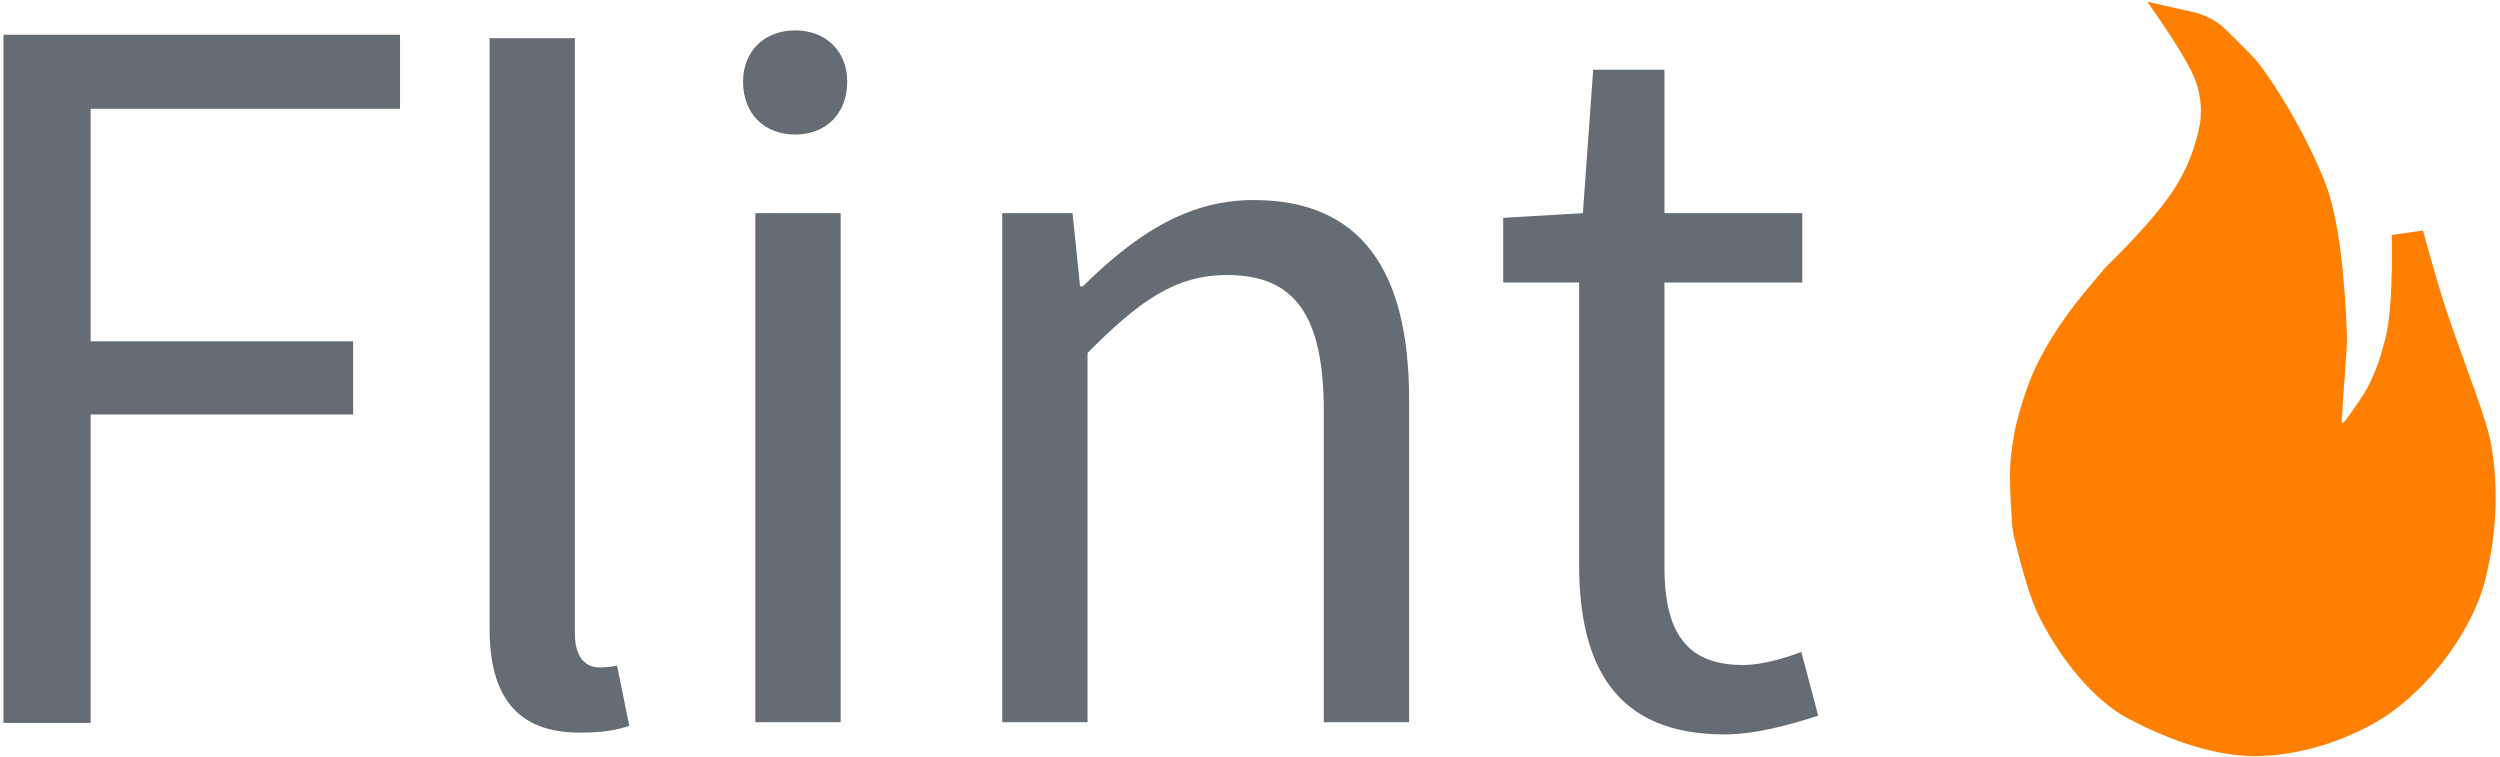
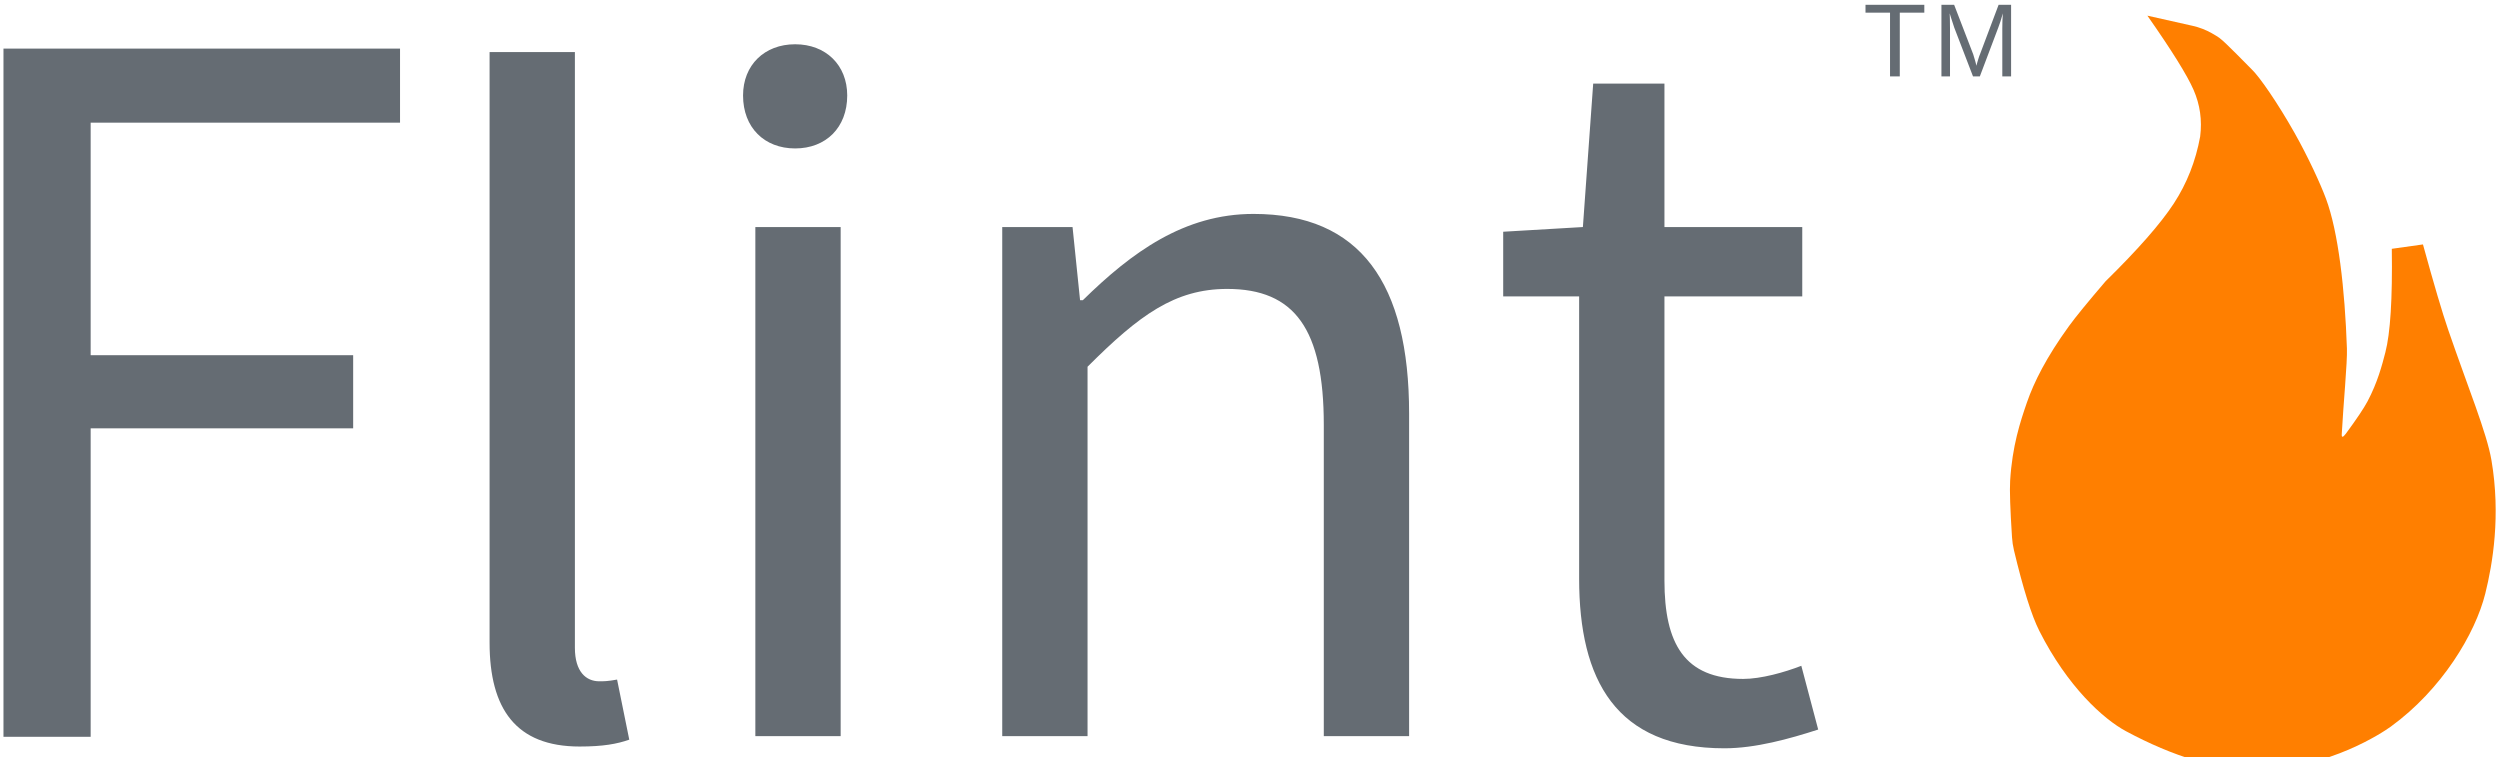
<svg xmlns="http://www.w3.org/2000/svg" width="360px" height="109px" viewBox="0 0 360 109" version="1.1">
  <g id="Flint" stroke="none" stroke-width="1" fill="none" fill-rule="evenodd">
-     <g id="Final" transform="translate(-49, -156)">
-       <g id="Group-Copy-26" transform="translate(49, 150)">
-         <path d="M13.055,110.1 L13.055,65.681 L50.855,65.681 L50.855,55.149 L13.055,55.149 L13.055,21.666 L57.605,21.666 L57.605,11 L0.5,11 L0.5,110.1 L13.055,110.1 Z M83.46,111.5 C86.835,111.5 88.86,111.129 90.615,110.511 L88.86,101.858 C87.51,102.106 86.97,102.106 86.295,102.106 C84.405,102.106 82.785,100.746 82.785,97.285 L82.785,11.5 L70.5,11.5 L70.5,96.543 C70.5,106.061 74.28,111.5 83.46,111.5 Z M114.5,25.375 C118.926,25.375 122,22.375 122,17.75 C122,13.375 118.926,10.375 114.5,10.375 C110.074,10.375 107,13.375 107,17.75 C107,22.375 110.074,25.375 114.5,25.375 Z M121.055,110 L121.055,36.695 L108.77,36.695 L108.77,110 L121.055,110 Z M156.607,110 L156.607,56.81 C164.032,49.385 169.162,45.605 176.722,45.605 C186.442,45.605 190.627,51.41 190.627,65.18 L190.627,110 L202.912,110 L202.912,63.56 C202.912,44.795 195.893,34.805 180.502,34.805 C170.512,34.805 162.952,40.34 155.933,47.225 L155.528,47.225 L154.447,36.695 L144.322,36.695 L144.322,110 L156.607,110 Z M248.32,111.755 C252.775,111.755 257.635,110.405 261.82,109.055 L259.39,99.875 C256.96,100.82 253.585,101.765 251.02,101.765 C242.515,101.765 239.68,96.635 239.68,87.59 L239.68,46.685 L259.525,46.685 L259.525,36.695 L239.68,36.695 L239.68,16.04 L229.42,16.04 L227.935,36.695 L216.46,37.37 L216.46,46.685 L227.395,46.685 L227.395,87.32 C227.395,101.9 232.66,111.755 248.32,111.755 Z" id="Flint" fill="#656C73" fill-rule="nonzero" />
-         <path d="M316.827,5 L323.064,7.352 C323.993,7.702 324.865,8.186 325.654,8.788 C326.083,9.116 326.407,9.384 326.626,9.591 C327.454,10.376 330.202,14.222 330.6,14.709 C331.562,15.884 333.687,20.136 335.448,24.627 C336.951,28.458 338.144,32.488 338.624,34.663 C339.724,39.659 339.511,47.921 338.61,56.472 C338.397,58.492 336.991,64.303 336.153,68.594 C336.057,69.081 336.255,69.081 336.746,68.594 C338.576,66.722 339.819,65.335 340.475,64.433 C342.311,61.904 343.289,59.531 344.009,57.798 C345.115,55.137 346.115,50.253 347.009,43.145 L351.54,43.145 C352.299,49.023 352.929,53.258 353.432,55.85 C355.123,64.571 356.865,71.294 356.982,75.282 C357.218,83.347 355.084,90.078 353.432,94.175 C351.21,99.686 345.314,106.998 337.286,111.261 C335.968,111.96 327.773,115.89 317.798,114.815 C311.957,114.185 305.563,111.104 299.433,106.605 C296.462,104.425 291.99,99.094 289.086,90.559 C288.29,88.219 287.624,84.218 287.087,78.556 L287.087,78.556 C287.028,77.93 287.022,77.301 287.069,76.674 C287.373,72.633 287.66,69.94 287.932,68.594 C288.928,63.662 290.567,60.347 291.898,57.744 C293.303,54.997 295.577,51.684 299.433,47.688 C300.555,46.525 302.591,44.643 305.541,42.041 C310.79,38.161 314.552,34.92 316.827,32.319 C319.101,29.718 320.802,26.71 321.931,23.297 C322.553,21.013 322.553,18.754 321.931,16.522 C321.308,14.289 319.606,10.448 316.827,5 Z" id="Path-2-Copy-28" fill="#FF7F00" transform="translate(322, 60) rotate(-8) translate(-322, -60) " />
+     <g height="50" width="100%" />
+     <g id="Final" transform="translate(-49, -47)">
+       <g id="Group" transform="translate(49, 43)">
+         <g id="Group-Copy-26">
+           <path d="M13.055,110.1 L13.055,65.681 L50.855,65.681 L50.855,55.149 L13.055,55.149 L13.055,21.666 L57.605,21.666 L57.605,11 L0.5,11 L0.5,110.1 L13.055,110.1 Z M83.46,111.5 C86.835,111.5 88.86,111.129 90.615,110.511 L88.86,101.858 C87.51,102.106 86.97,102.106 86.295,102.106 C84.405,102.106 82.785,100.746 82.785,97.285 L82.785,11.5 L70.5,11.5 L70.5,96.543 C70.5,106.061 74.28,111.5 83.46,111.5 Z M114.5,25.375 C118.926,25.375 122,22.375 122,17.75 C122,13.375 118.926,10.375 114.5,10.375 C110.074,10.375 107,13.375 107,17.75 C107,22.375 110.074,25.375 114.5,25.375 Z M121.055,110 L121.055,36.695 L108.77,36.695 L108.77,110 L121.055,110 Z M156.607,110 L156.607,56.81 C164.032,49.385 169.162,45.605 176.722,45.605 C186.442,45.605 190.627,51.41 190.627,65.18 L190.627,110 L202.912,110 L202.912,63.56 C202.912,44.795 195.893,34.805 180.502,34.805 C170.512,34.805 162.952,40.34 155.933,47.225 L155.528,47.225 L154.447,36.695 L144.322,36.695 L144.322,110 L156.607,110 Z M248.32,111.755 C252.775,111.755 257.635,110.405 261.82,109.055 L259.39,99.875 C256.96,100.82 253.585,101.765 251.02,101.765 C242.515,101.765 239.68,96.635 239.68,87.59 L239.68,46.685 L259.525,46.685 L259.525,36.695 L239.68,36.695 L239.68,16.04 L229.42,16.04 L227.935,36.695 L216.46,37.37 L216.46,46.685 L227.395,46.685 L227.395,87.32 C227.395,101.9 232.66,111.755 248.32,111.755 Z" id="Flint" fill="#656C73" fill-rule="nonzero" />
+           <path d="M316.827,5 L323.064,7.352 C323.993,7.702 324.865,8.186 325.654,8.788 C326.083,9.116 326.407,9.384 326.626,9.591 C327.454,10.376 330.202,14.222 330.6,14.709 C331.562,15.884 333.687,20.136 335.448,24.627 C336.951,28.458 338.144,32.488 338.624,34.663 C339.724,39.659 339.511,47.921 338.61,56.472 C338.397,58.492 336.991,64.303 336.153,68.594 C336.057,69.081 336.255,69.081 336.746,68.594 C338.576,66.722 339.819,65.335 340.475,64.433 C342.311,61.904 343.289,59.531 344.009,57.798 C345.115,55.137 346.115,50.253 347.009,43.145 L351.54,43.145 C352.299,49.023 352.929,53.258 353.432,55.85 C355.123,64.571 356.865,71.294 356.982,75.282 C357.218,83.347 355.084,90.078 353.432,94.175 C351.21,99.686 345.314,106.998 337.286,111.261 C335.968,111.96 327.773,115.89 317.798,114.815 C311.957,114.185 305.563,111.104 299.433,106.605 C296.462,104.425 291.99,99.094 289.086,90.559 C288.29,88.219 287.624,84.218 287.087,78.556 L287.087,78.556 C287.028,77.93 287.022,77.301 287.069,76.674 C287.373,72.633 287.66,69.94 287.932,68.594 C288.928,63.662 290.567,60.347 291.898,57.744 C293.303,54.997 295.577,51.684 299.433,47.688 C300.555,46.525 302.591,44.643 305.541,42.041 C310.79,38.161 314.552,34.92 316.827,32.319 C319.101,29.718 320.802,26.71 321.931,23.297 C322.553,21.013 322.553,18.754 321.931,16.522 C321.308,14.289 319.606,10.448 316.827,5 Z" id="Path-2-Copy-28" fill="#FF7F00" transform="translate(322, 60) rotate(-8) translate(-322, -60) " />
+         </g>
+         <text id="TM" font-family="ArialMT, Arial" font-size="15" font-weight="normal" letter-spacing="0.881" fill="#656C73">
+           <tspan x="268.29" y="15">TM</tspan>
+         </text>
      </g>
    </g>
  </g>
</svg>
